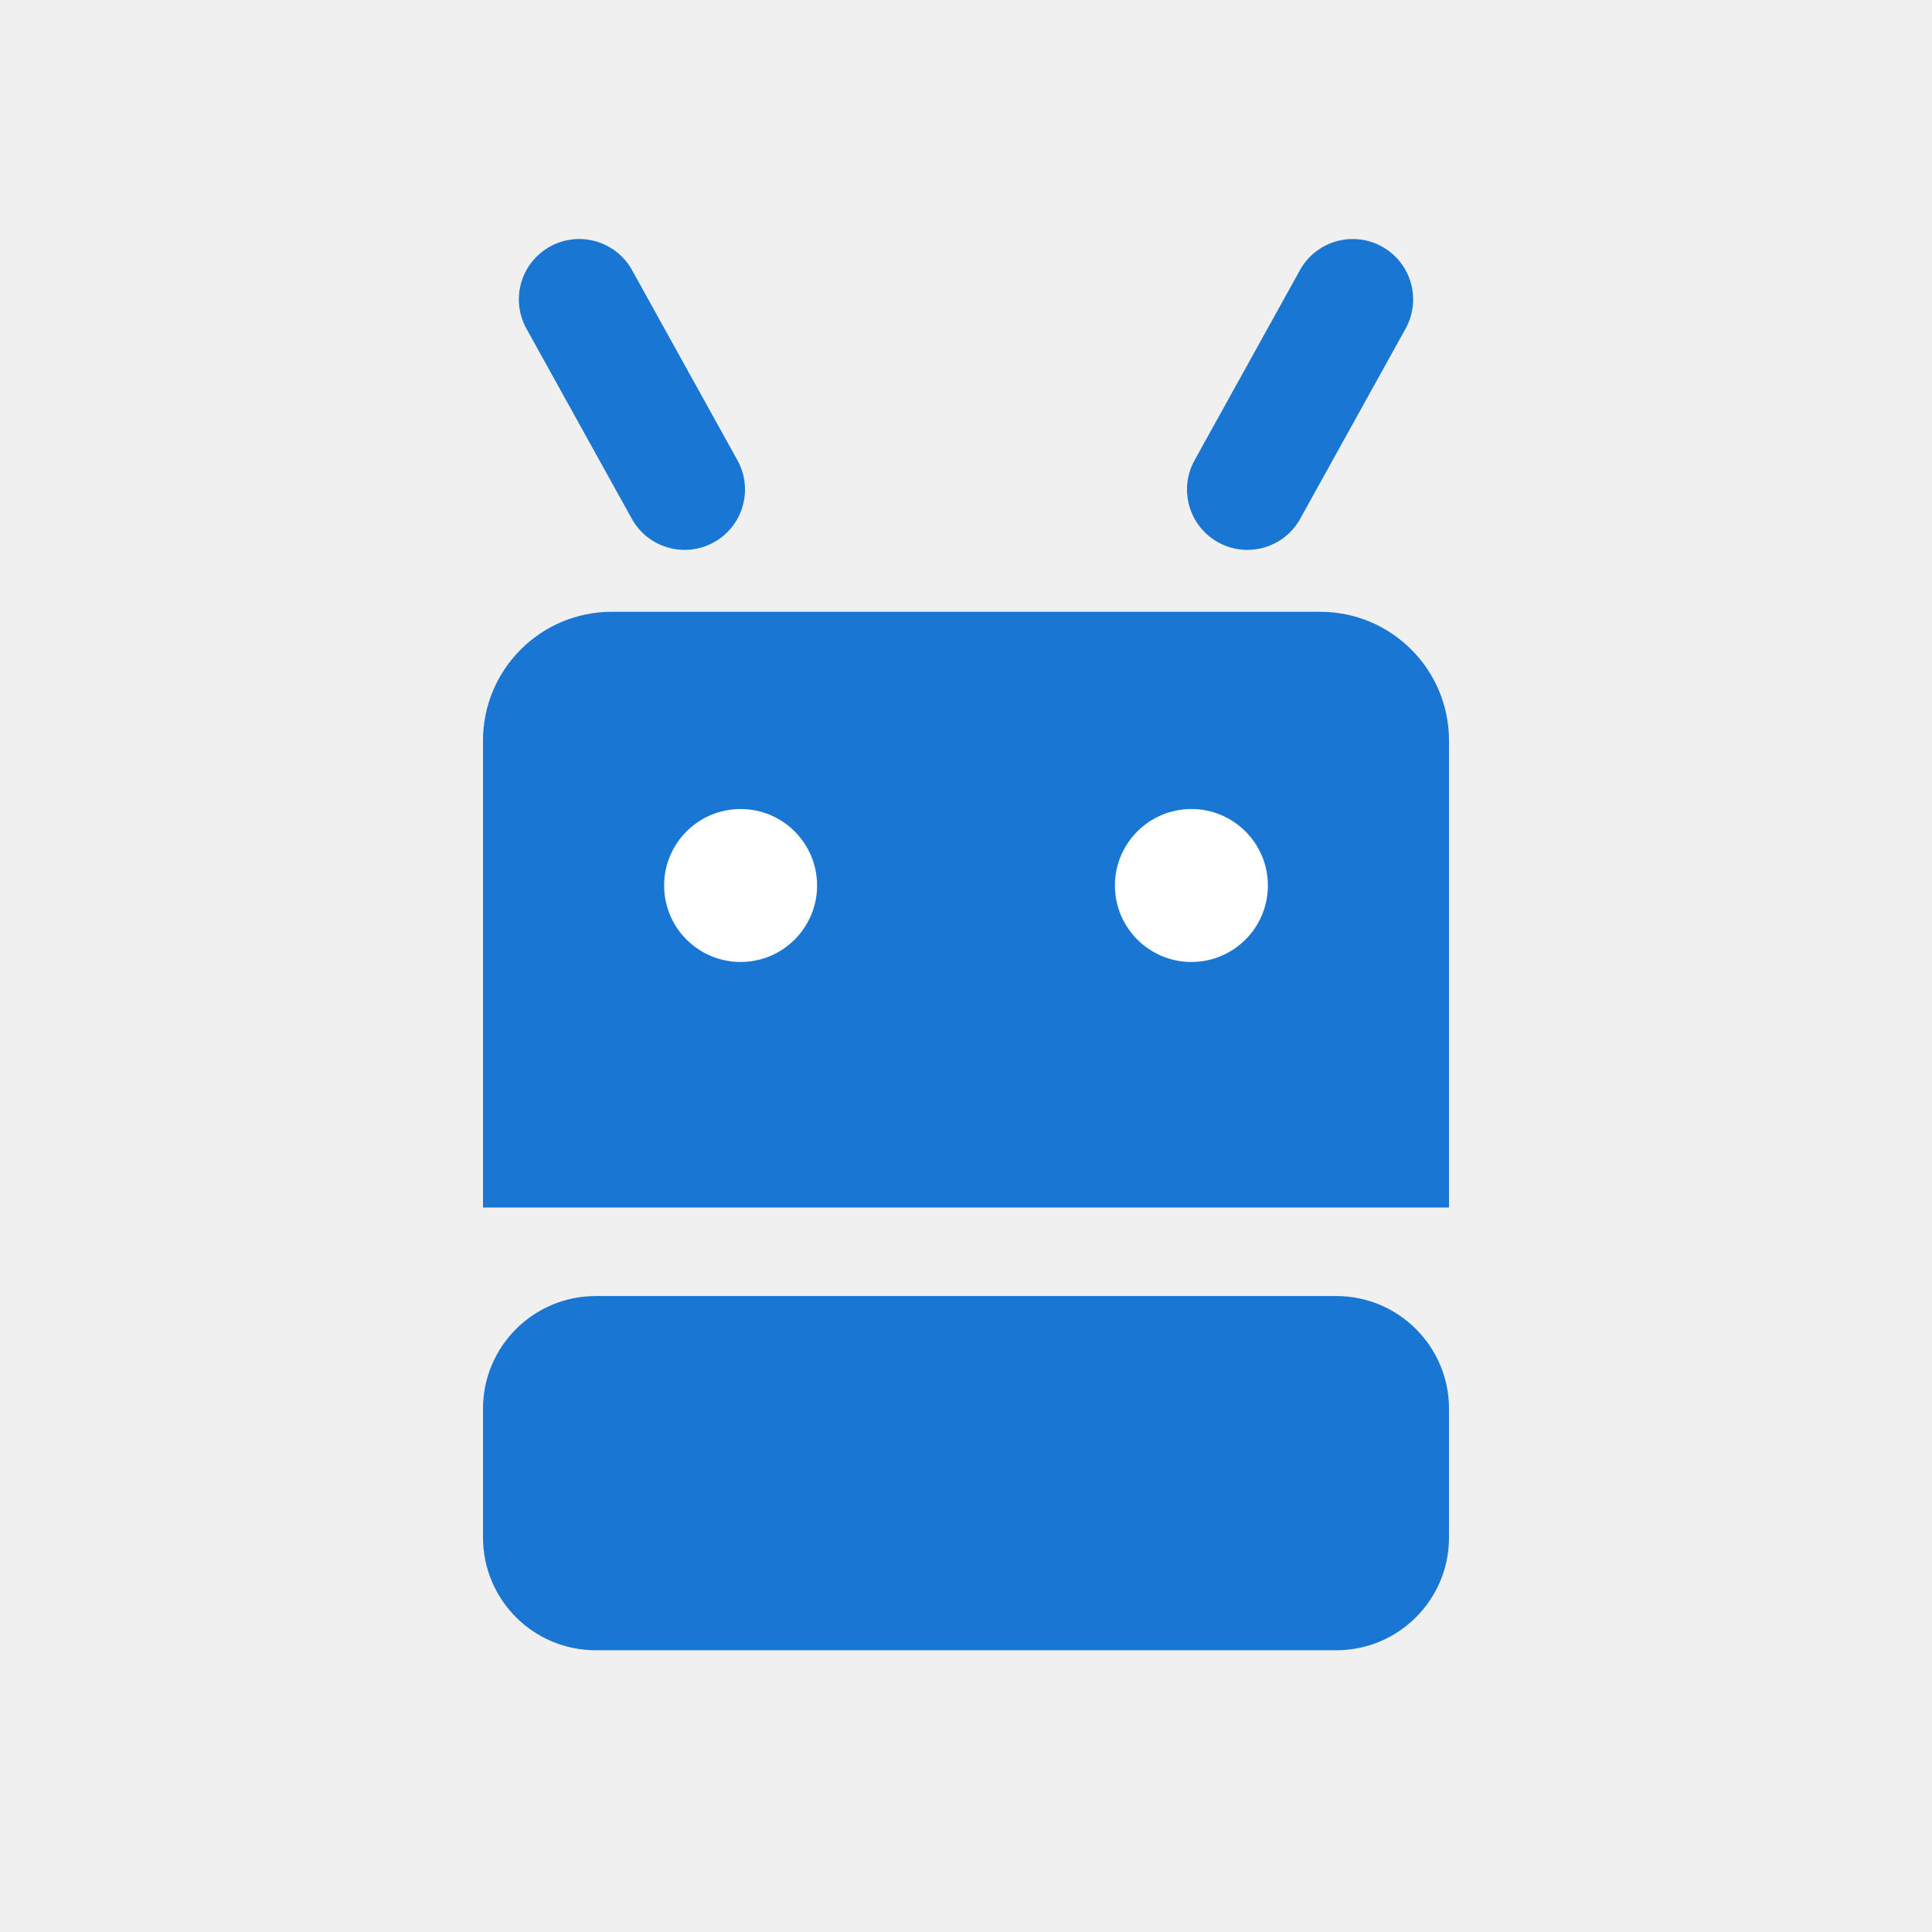
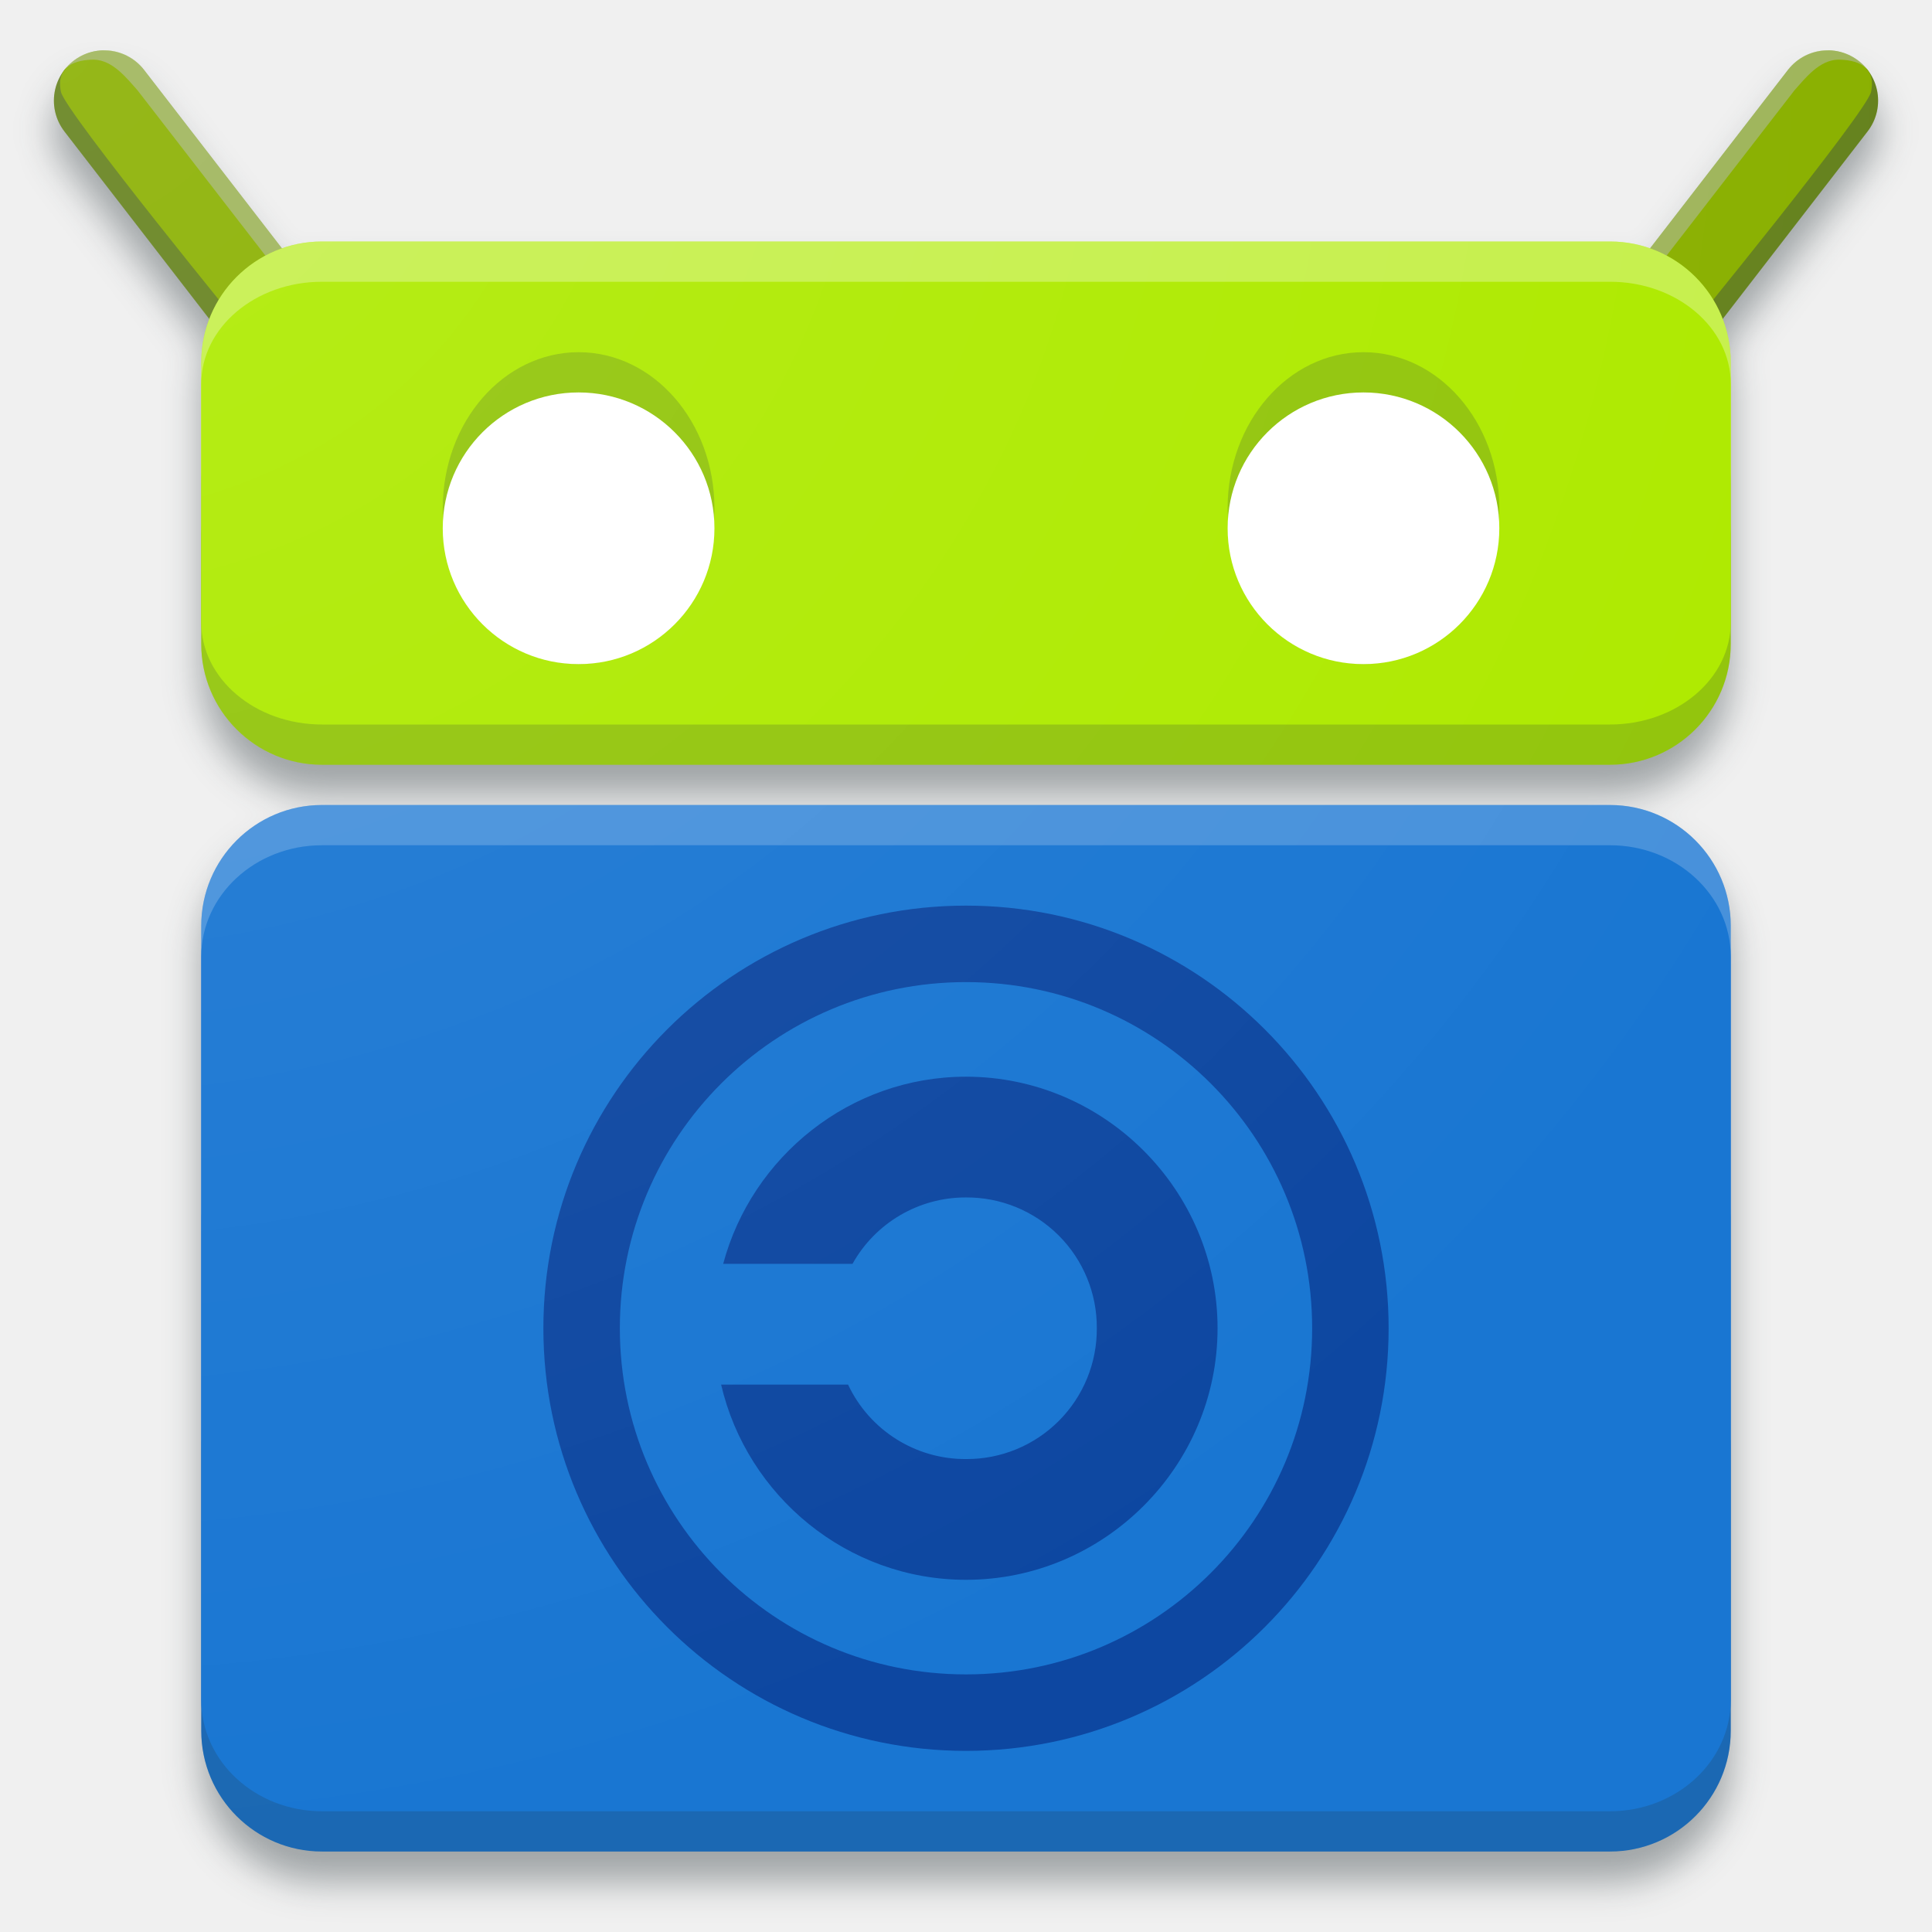
- <svg xmlns="http://www.w3.org/2000/svg" viewBox="0 0 24 24" role="img" aria-label="F-Droid">
-   <g fill="#1976D2">
-     <rect x="7.1" y="2.8" width="1.5" height="4.2" rx="0.75" transform="rotate(-29 7.85 4.9)" />
-     <rect x="15.4" y="2.8" width="1.5" height="4.2" rx="0.75" transform="rotate(29 16.15 4.9)" />
-     <path d="M6 9.2a1.6 1.6 0 0 1 1.6-1.6h8.8A1.6 1.6 0 0 1 18 9.2V15H6V9.2z" />
-     <rect x="6" y="16.1" width="12" height="4.4" rx="1.4" />
+ <svg xmlns="http://www.w3.org/2000/svg" xmlns:xlink="http://www.w3.org/1999/xlink" width="48" height="48">
+   <defs>
+     <radialGradient xlink:href="#a" id="c" cx="-98.234" cy="3.47" r="22.671" fx="-98.234" fy="3.47" gradientTransform="matrix(0 1.97476 -2.11722 0 8.677 1199.588)" gradientUnits="userSpaceOnUse" />
+     <linearGradient id="a">
+       <stop offset="0" style="stop-color:#fff;stop-opacity:.098" />
+       <stop offset="1" style="stop-color:#fff;stop-opacity:0" />
+     </linearGradient>
+     <filter id="b" width="1.048" height="1.048" x="-.024" y="-.024" style="color-interpolation-filters:sRGB">
+       <feGaussianBlur stdDeviation=".451" />
+     </filter>
+   </defs>
+   <path d="M2.613 1006.349a1.25 1.25 0 0 0-1.011 2.03l3.603 4.663a3 3 0 0 0-.203 1.07v7c0 1.662 1.338 3 3 3h32c1.662 0 3-1.338 3-3v-6.999a3 3 0 0 0-.205-1.075l3.602-4.66a1.25 1.25 0 0 0-1.05-2.027 1.25 1.25 0 0 0-.929.498l-3.432 4.441a3 3 0 0 0-.986-.177h-32c-.348 0-.677.069-.988.177l-3.434-4.441a1.25 1.25 0 0 0-.967-.5m5.39 18.763q-.313 0-.606.061a2.97 2.97 0 0 0-2.395 2.91v20.029c0 1.662 1.338 3 3 3h32c1.662 0 3-1.338 3-3v-20.029a2.97 2.97 0 0 0-2.394-2.91 3 3 0 0 0-.606-.06z" style="color:#000;font-style:normal;font-variant:normal;font-weight:400;font-stretch:normal;font-size:medium;line-height:normal;font-family:sans-serif;text-indent:0;text-align:start;text-decoration:none;text-decoration-line:none;text-decoration-style:solid;text-decoration-color:#000;letter-spacing:normal;word-spacing:normal;text-transform:none;direction:ltr;block-progression:tb;writing-mode:lr-tb;baseline-shift:baseline;text-anchor:start;white-space:normal;clip-rule:nonzero;display:inline;overflow:visible;visibility:visible;opacity:1;isolation:auto;mix-blend-mode:normal;color-interpolation:sRGB;color-interpolation-filters:linearRGB;solid-color:#000;solid-opacity:1;fill:#263238;fill-opacity:.4;fill-rule:evenodd;stroke:none;stroke-width:2.5;stroke-linecap:round;stroke-linejoin:miter;stroke-miterlimit:4;stroke-dasharray:none;stroke-dashoffset:0;stroke-opacity:1;filter:url(#b);color-rendering:auto;image-rendering:auto;shape-rendering:auto;text-rendering:auto;enable-background:accumulate" transform="translate(0 -1004.362)" />
+   <path d="m2.589 1006.862 4.25 5.5" style="fill:#8ab000;fill-opacity:1;fill-rule:evenodd;stroke:#769616;stroke-width:2.5;stroke-linecap:round;stroke-linejoin:miter;stroke-miterlimit:4;stroke-dasharray:none;stroke-opacity:1" transform="matrix(-1 0 0 1 48 -1004.362)" />
+   <path d="M2.611 1005.61c-.453.011-.761.188-.98.448 2.027 2.409 2.368 2.792 5.135 6.221 1.02 1.32 2.082.638 1.062-.681l-4.25-5.5a1.24 1.24 0 0 0-.967-.489" style="color:#000;font-style:normal;font-variant:normal;font-weight:400;font-stretch:normal;font-size:medium;line-height:normal;font-family:sans-serif;text-indent:0;text-align:start;text-decoration:none;text-decoration-line:none;text-decoration-style:solid;text-decoration-color:#000;letter-spacing:normal;word-spacing:normal;text-transform:none;direction:ltr;block-progression:tb;writing-mode:lr-tb;baseline-shift:baseline;text-anchor:start;white-space:normal;clip-rule:nonzero;display:inline;overflow:visible;visibility:visible;opacity:1;isolation:auto;mix-blend-mode:normal;color-interpolation:sRGB;color-interpolation-filters:linearRGB;solid-color:#000;solid-opacity:1;fill:#fff;fill-opacity:.298;fill-rule:evenodd;stroke:none;stroke-width:2.5;stroke-linecap:round;stroke-linejoin:miter;stroke-miterlimit:4;stroke-dasharray:none;stroke-dashoffset:0;stroke-opacity:1;color-rendering:auto;image-rendering:auto;shape-rendering:auto;text-rendering:auto;enable-background:accumulate" transform="matrix(-1 0 0 1 48 -1004.362)" />
+   <path d="M1.622 1006.07a1.25 1.25 0 0 0-.022 1.557l4.25 5.5c1.02 1.319 1.15-.613 1.15-.613s-3.735-4.51-5.378-6.443" style="color:#000;font-style:normal;font-variant:normal;font-weight:400;font-stretch:normal;font-size:medium;line-height:normal;font-family:sans-serif;text-indent:0;text-align:start;text-decoration:none;text-decoration-line:none;text-decoration-style:solid;text-decoration-color:#000;letter-spacing:normal;word-spacing:normal;text-transform:none;direction:ltr;block-progression:tb;writing-mode:lr-tb;baseline-shift:baseline;text-anchor:start;white-space:normal;clip-rule:nonzero;display:inline;overflow:visible;visibility:visible;opacity:1;isolation:auto;mix-blend-mode:normal;color-interpolation:sRGB;color-interpolation-filters:linearRGB;solid-color:#000;solid-opacity:1;fill:#263238;fill-opacity:.2;fill-rule:evenodd;stroke:none;stroke-width:2.5;stroke-linecap:round;stroke-linejoin:miter;stroke-miterlimit:4;stroke-dasharray:none;stroke-dashoffset:0;stroke-opacity:1;color-rendering:auto;image-rendering:auto;shape-rendering:auto;text-rendering:auto;enable-background:accumulate" transform="matrix(-1 0 0 1 48 -1004.362)" />
+   <path d="M2.338 1005.844c-.438 0-.96.142-.824.799.103.501 4.66 6.074 4.66 6.074 1.02 1.32 2.494.677 1.474-.642l-4.234-5.473c-.26-.29-.608-.744-1.076-.758" style="color:#000;font-style:normal;font-variant:normal;font-weight:400;font-stretch:normal;font-size:medium;line-height:normal;font-family:sans-serif;text-indent:0;text-align:start;text-decoration:none;text-decoration-line:none;text-decoration-style:solid;text-decoration-color:#000;letter-spacing:normal;word-spacing:normal;text-transform:none;direction:ltr;block-progression:tb;writing-mode:lr-tb;baseline-shift:baseline;text-anchor:start;white-space:normal;clip-rule:nonzero;display:inline;overflow:visible;visibility:visible;opacity:1;isolation:auto;mix-blend-mode:normal;color-interpolation:sRGB;color-interpolation-filters:linearRGB;solid-color:#000;solid-opacity:1;fill:#8ab000;fill-opacity:1;fill-rule:evenodd;stroke:none;stroke-width:2.5;stroke-linecap:round;stroke-linejoin:miter;stroke-miterlimit:4;stroke-dasharray:none;stroke-dashoffset:0;stroke-opacity:1;color-rendering:auto;image-rendering:auto;shape-rendering:auto;text-rendering:auto;enable-background:accumulate" transform="matrix(-1 0 0 1 48 -1004.362)" />
+   <path d="m2.589 1006.862 4.25 5.5" style="fill:#8ab000;fill-opacity:1;fill-rule:evenodd;stroke:#769616;stroke-width:2.5;stroke-linecap:round;stroke-linejoin:miter;stroke-miterlimit:4;stroke-dasharray:none;stroke-opacity:1" transform="translate(0 -1004.362)" />
+   <path d="M2.611 1005.61c-.453.011-.761.188-.98.448 2.027 2.409 2.368 2.792 5.135 6.221 1.02 1.32 2.082.638 1.062-.681l-4.25-5.5a1.24 1.24 0 0 0-.967-.489" style="color:#000;font-style:normal;font-variant:normal;font-weight:400;font-stretch:normal;font-size:medium;line-height:normal;font-family:sans-serif;text-indent:0;text-align:start;text-decoration:none;text-decoration-line:none;text-decoration-style:solid;text-decoration-color:#000;letter-spacing:normal;word-spacing:normal;text-transform:none;direction:ltr;block-progression:tb;writing-mode:lr-tb;baseline-shift:baseline;text-anchor:start;white-space:normal;clip-rule:nonzero;display:inline;overflow:visible;visibility:visible;opacity:1;isolation:auto;mix-blend-mode:normal;color-interpolation:sRGB;color-interpolation-filters:linearRGB;solid-color:#000;solid-opacity:1;fill:#fff;fill-opacity:.298;fill-rule:evenodd;stroke:none;stroke-width:2.5;stroke-linecap:round;stroke-linejoin:miter;stroke-miterlimit:4;stroke-dasharray:none;stroke-dashoffset:0;stroke-opacity:1;color-rendering:auto;image-rendering:auto;shape-rendering:auto;text-rendering:auto;enable-background:accumulate" transform="translate(0 -1004.362)" />
+   <path d="M1.622 1006.07a1.25 1.25 0 0 0-.022 1.557l4.25 5.5c1.02 1.319 1.15-.613 1.15-.613s-3.735-4.51-5.378-6.443" style="color:#000;font-style:normal;font-variant:normal;font-weight:400;font-stretch:normal;font-size:medium;line-height:normal;font-family:sans-serif;text-indent:0;text-align:start;text-decoration:none;text-decoration-line:none;text-decoration-style:solid;text-decoration-color:#000;letter-spacing:normal;word-spacing:normal;text-transform:none;direction:ltr;block-progression:tb;writing-mode:lr-tb;baseline-shift:baseline;text-anchor:start;white-space:normal;clip-rule:nonzero;display:inline;overflow:visible;visibility:visible;opacity:1;isolation:auto;mix-blend-mode:normal;color-interpolation:sRGB;color-interpolation-filters:linearRGB;solid-color:#000;solid-opacity:1;fill:#263238;fill-opacity:.2;fill-rule:evenodd;stroke:none;stroke-width:2.5;stroke-linecap:round;stroke-linejoin:miter;stroke-miterlimit:4;stroke-dasharray:none;stroke-dashoffset:0;stroke-opacity:1;color-rendering:auto;image-rendering:auto;shape-rendering:auto;text-rendering:auto;enable-background:accumulate" transform="translate(0 -1004.362)" />
+   <path d="M2.338 1005.844c-.438 0-.96.142-.824.799.103.501 4.66 6.074 4.66 6.074 1.02 1.32 2.494.677 1.474-.642l-4.234-5.473c-.26-.29-.608-.744-1.076-.758" style="color:#000;font-style:normal;font-variant:normal;font-weight:400;font-stretch:normal;font-size:medium;line-height:normal;font-family:sans-serif;text-indent:0;text-align:start;text-decoration:none;text-decoration-line:none;text-decoration-style:solid;text-decoration-color:#000;letter-spacing:normal;word-spacing:normal;text-transform:none;direction:ltr;block-progression:tb;writing-mode:lr-tb;baseline-shift:baseline;text-anchor:start;white-space:normal;clip-rule:nonzero;display:inline;overflow:visible;visibility:visible;opacity:1;isolation:auto;mix-blend-mode:normal;color-interpolation:sRGB;color-interpolation-filters:linearRGB;solid-color:#000;solid-opacity:1;fill:#8ab000;fill-opacity:1;fill-rule:evenodd;stroke:none;stroke-width:2.5;stroke-linecap:round;stroke-linejoin:miter;stroke-miterlimit:4;stroke-dasharray:none;stroke-dashoffset:0;stroke-opacity:1;color-rendering:auto;image-rendering:auto;shape-rendering:auto;text-rendering:auto;enable-background:accumulate" transform="translate(0 -1004.362)" />
+   <g transform="translate(42 -1004.362)">
+     <rect width="38" height="13" x="-37" y="1010.362" rx="3" ry="3" style="opacity:1;fill:#aeea00;fill-opacity:1;stroke:none;stroke-width:3;stroke-linecap:round;stroke-linejoin:miter;stroke-miterlimit:3;stroke-dasharray:none;stroke-dashoffset:0;stroke-opacity:1" />
+     <rect width="38" height="10" x="-37" y="1013.362" rx="3" ry="3" style="opacity:1;fill:#263238;fill-opacity:.2;stroke:none;stroke-width:3;stroke-linecap:round;stroke-linejoin:miter;stroke-miterlimit:3;stroke-dasharray:none;stroke-dashoffset:0;stroke-opacity:1" />
+     <rect width="38" height="10" x="-37" y="1010.362" rx="3" ry="3" style="opacity:1;fill:#fff;fill-opacity:.298;stroke:none;stroke-width:3;stroke-linecap:round;stroke-linejoin:miter;stroke-miterlimit:3;stroke-dasharray:none;stroke-dashoffset:0;stroke-opacity:1" />
+     <rect width="38" height="11" x="-37" y="1011.362" rx="3" ry="2.538" style="opacity:1;fill:#aeea00;fill-opacity:1;stroke:none;stroke-width:3;stroke-linecap:round;stroke-linejoin:miter;stroke-miterlimit:3;stroke-dasharray:none;stroke-dashoffset:0;stroke-opacity:1" />
  </g>
-   <g fill="#fff">
-     <circle cx="9.2" cy="11" r="0.95" />
-     <circle cx="14.8" cy="11" r="0.95" />
+   <g transform="translate(0 -1004.362)">
+     <rect width="38" height="26" x="5" y="1024.362" rx="3" ry="3" style="opacity:1;fill:#1976d2;fill-opacity:1;stroke:none;stroke-width:3;stroke-linecap:round;stroke-linejoin:miter;stroke-miterlimit:3;stroke-dasharray:none;stroke-dashoffset:0;stroke-opacity:1" />
+     <rect width="38" height="13" x="5" y="1037.362" rx="3" ry="3" style="opacity:1;fill:#263238;fill-opacity:.2;stroke:none;stroke-width:3;stroke-linecap:round;stroke-linejoin:miter;stroke-miterlimit:3;stroke-dasharray:none;stroke-dashoffset:0;stroke-opacity:1" />
+     <rect width="38" height="13" x="5" y="1024.362" rx="3" ry="3" style="opacity:1;fill:#fff;fill-opacity:.2;stroke:none;stroke-width:3;stroke-linecap:round;stroke-linejoin:miter;stroke-miterlimit:3;stroke-dasharray:none;stroke-dashoffset:0;stroke-opacity:1" />
+     <rect width="38" height="24" x="5" y="1025.362" rx="3" ry="2.769" style="opacity:1;fill:#1976d2;fill-opacity:1;stroke:none;stroke-width:3;stroke-linecap:round;stroke-linejoin:miter;stroke-miterlimit:3;stroke-dasharray:none;stroke-dashoffset:0;stroke-opacity:1" />
  </g>
+   <g transform="translate(0 9)">
+     <path d="M24 17.75c-2.88 0-5.32 1.985-6.033 4.65h3.213A3.22 3.22 0 0 1 24 20.75 3.23 3.23 0 0 1 27.25 24 3.23 3.23 0 0 1 24 27.25a3.22 3.22 0 0 1-2.93-1.85h-3.154c.642 2.766 3.132 4.85 6.084 4.85 3.434 0 6.25-2.816 6.25-6.25s-2.816-6.25-6.25-6.25" style="color:#000;font-style:normal;font-variant:normal;font-weight:400;font-stretch:normal;font-size:medium;line-height:normal;font-family:sans-serif;text-indent:0;text-align:start;text-decoration:none;text-decoration-line:none;text-decoration-style:solid;text-decoration-color:#000;letter-spacing:normal;word-spacing:normal;text-transform:none;direction:ltr;block-progression:tb;writing-mode:lr-tb;baseline-shift:baseline;text-anchor:start;white-space:normal;clip-rule:nonzero;display:inline;overflow:visible;visibility:visible;opacity:1;isolation:auto;mix-blend-mode:normal;color-interpolation:sRGB;color-interpolation-filters:linearRGB;solid-color:#000;solid-opacity:1;fill:#0d47a1;fill-opacity:1;fill-rule:nonzero;stroke:none;stroke-width:3;stroke-linecap:round;stroke-linejoin:miter;stroke-miterlimit:4;stroke-dasharray:none;stroke-dashoffset:0;stroke-opacity:1;color-rendering:auto;image-rendering:auto;shape-rendering:auto;text-rendering:auto;enable-background:accumulate" />
+     <circle cx="24" cy="24" r="9.55" style="opacity:1;fill:none;fill-opacity:.404;stroke:#0d47a1;stroke-width:1.9;stroke-linecap:round;stroke-linejoin:miter;stroke-miterlimit:4;stroke-dasharray:none;stroke-dashoffset:0;stroke-opacity:1" />
+   </g>
+   <g transform="translate(0 -1003.862)">
+     <ellipse cx="14.375" cy="1016.487" rx="3.375" ry="3.875" style="opacity:1;fill:#263238;fill-opacity:.2;stroke:none;stroke-width:1.9;stroke-linecap:round;stroke-linejoin:miter;stroke-miterlimit:4;stroke-dasharray:none;stroke-dashoffset:0;stroke-opacity:.697" />
+     <circle cx="14.375" cy="1016.987" r="3.375" style="opacity:1;fill:#fff;fill-opacity:1;stroke:none;stroke-width:1.9;stroke-linecap:round;stroke-linejoin:miter;stroke-miterlimit:4;stroke-dasharray:none;stroke-dashoffset:0;stroke-opacity:.697" />
+   </g>
+   <g transform="translate(19.5 -1003.862)">
+     <ellipse cx="14.375" cy="1016.487" rx="3.375" ry="3.875" style="opacity:1;fill:#263238;fill-opacity:.2;stroke:none;stroke-width:1.9;stroke-linecap:round;stroke-linejoin:miter;stroke-miterlimit:4;stroke-dasharray:none;stroke-dashoffset:0;stroke-opacity:.697" />
+     <circle cx="14.375" cy="1016.987" r="3.375" style="opacity:1;fill:#fff;fill-opacity:1;stroke:none;stroke-width:1.9;stroke-linecap:round;stroke-linejoin:miter;stroke-miterlimit:4;stroke-dasharray:none;stroke-dashoffset:0;stroke-opacity:.697" />
+   </g>
+   <path d="M2.613 1005.599a1.25 1.25 0 0 0-1.011 2.029l3.603 4.664a3 3 0 0 0-.203 1.07v7c0 1.662 1.338 3 3 3h32c1.662 0 3-1.338 3-3v-7c0-.38-.077-.74-.205-1.074l3.602-4.66a1.25 1.25 0 0 0-1.05-2.027 1.25 1.25 0 0 0-.929.498l-3.432 4.441a3 3 0 0 0-.986-.178h-32c-.348 0-.677.07-.988.178l-3.434-4.44a1.25 1.25 0 0 0-.967-.5m5.39 18.763q-.313 0-.606.061a2.97 2.97 0 0 0-2.395 2.91v20.029c0 1.662 1.338 3 3 3h32c1.662 0 3-1.338 3-3v-20.029a2.97 2.97 0 0 0-2.394-2.91 3 3 0 0 0-.606-.06z" style="color:#000;font-style:normal;font-variant:normal;font-weight:400;font-stretch:normal;font-size:medium;line-height:normal;font-family:sans-serif;text-indent:0;text-align:start;text-decoration:none;text-decoration-line:none;text-decoration-style:solid;text-decoration-color:#000;letter-spacing:normal;word-spacing:normal;text-transform:none;direction:ltr;block-progression:tb;writing-mode:lr-tb;baseline-shift:baseline;text-anchor:start;white-space:normal;clip-rule:nonzero;display:inline;overflow:visible;visibility:visible;opacity:1;isolation:auto;mix-blend-mode:normal;color-interpolation:sRGB;color-interpolation-filters:linearRGB;solid-color:#000;solid-opacity:1;fill:url(#c);fill-opacity:1;fill-rule:evenodd;stroke:none;stroke-width:2.5;stroke-linecap:round;stroke-linejoin:miter;stroke-miterlimit:4;stroke-dasharray:none;stroke-dashoffset:0;stroke-opacity:1;color-rendering:auto;image-rendering:auto;shape-rendering:auto;text-rendering:auto;enable-background:accumulate" transform="translate(0 -1004.362)" />
</svg>
